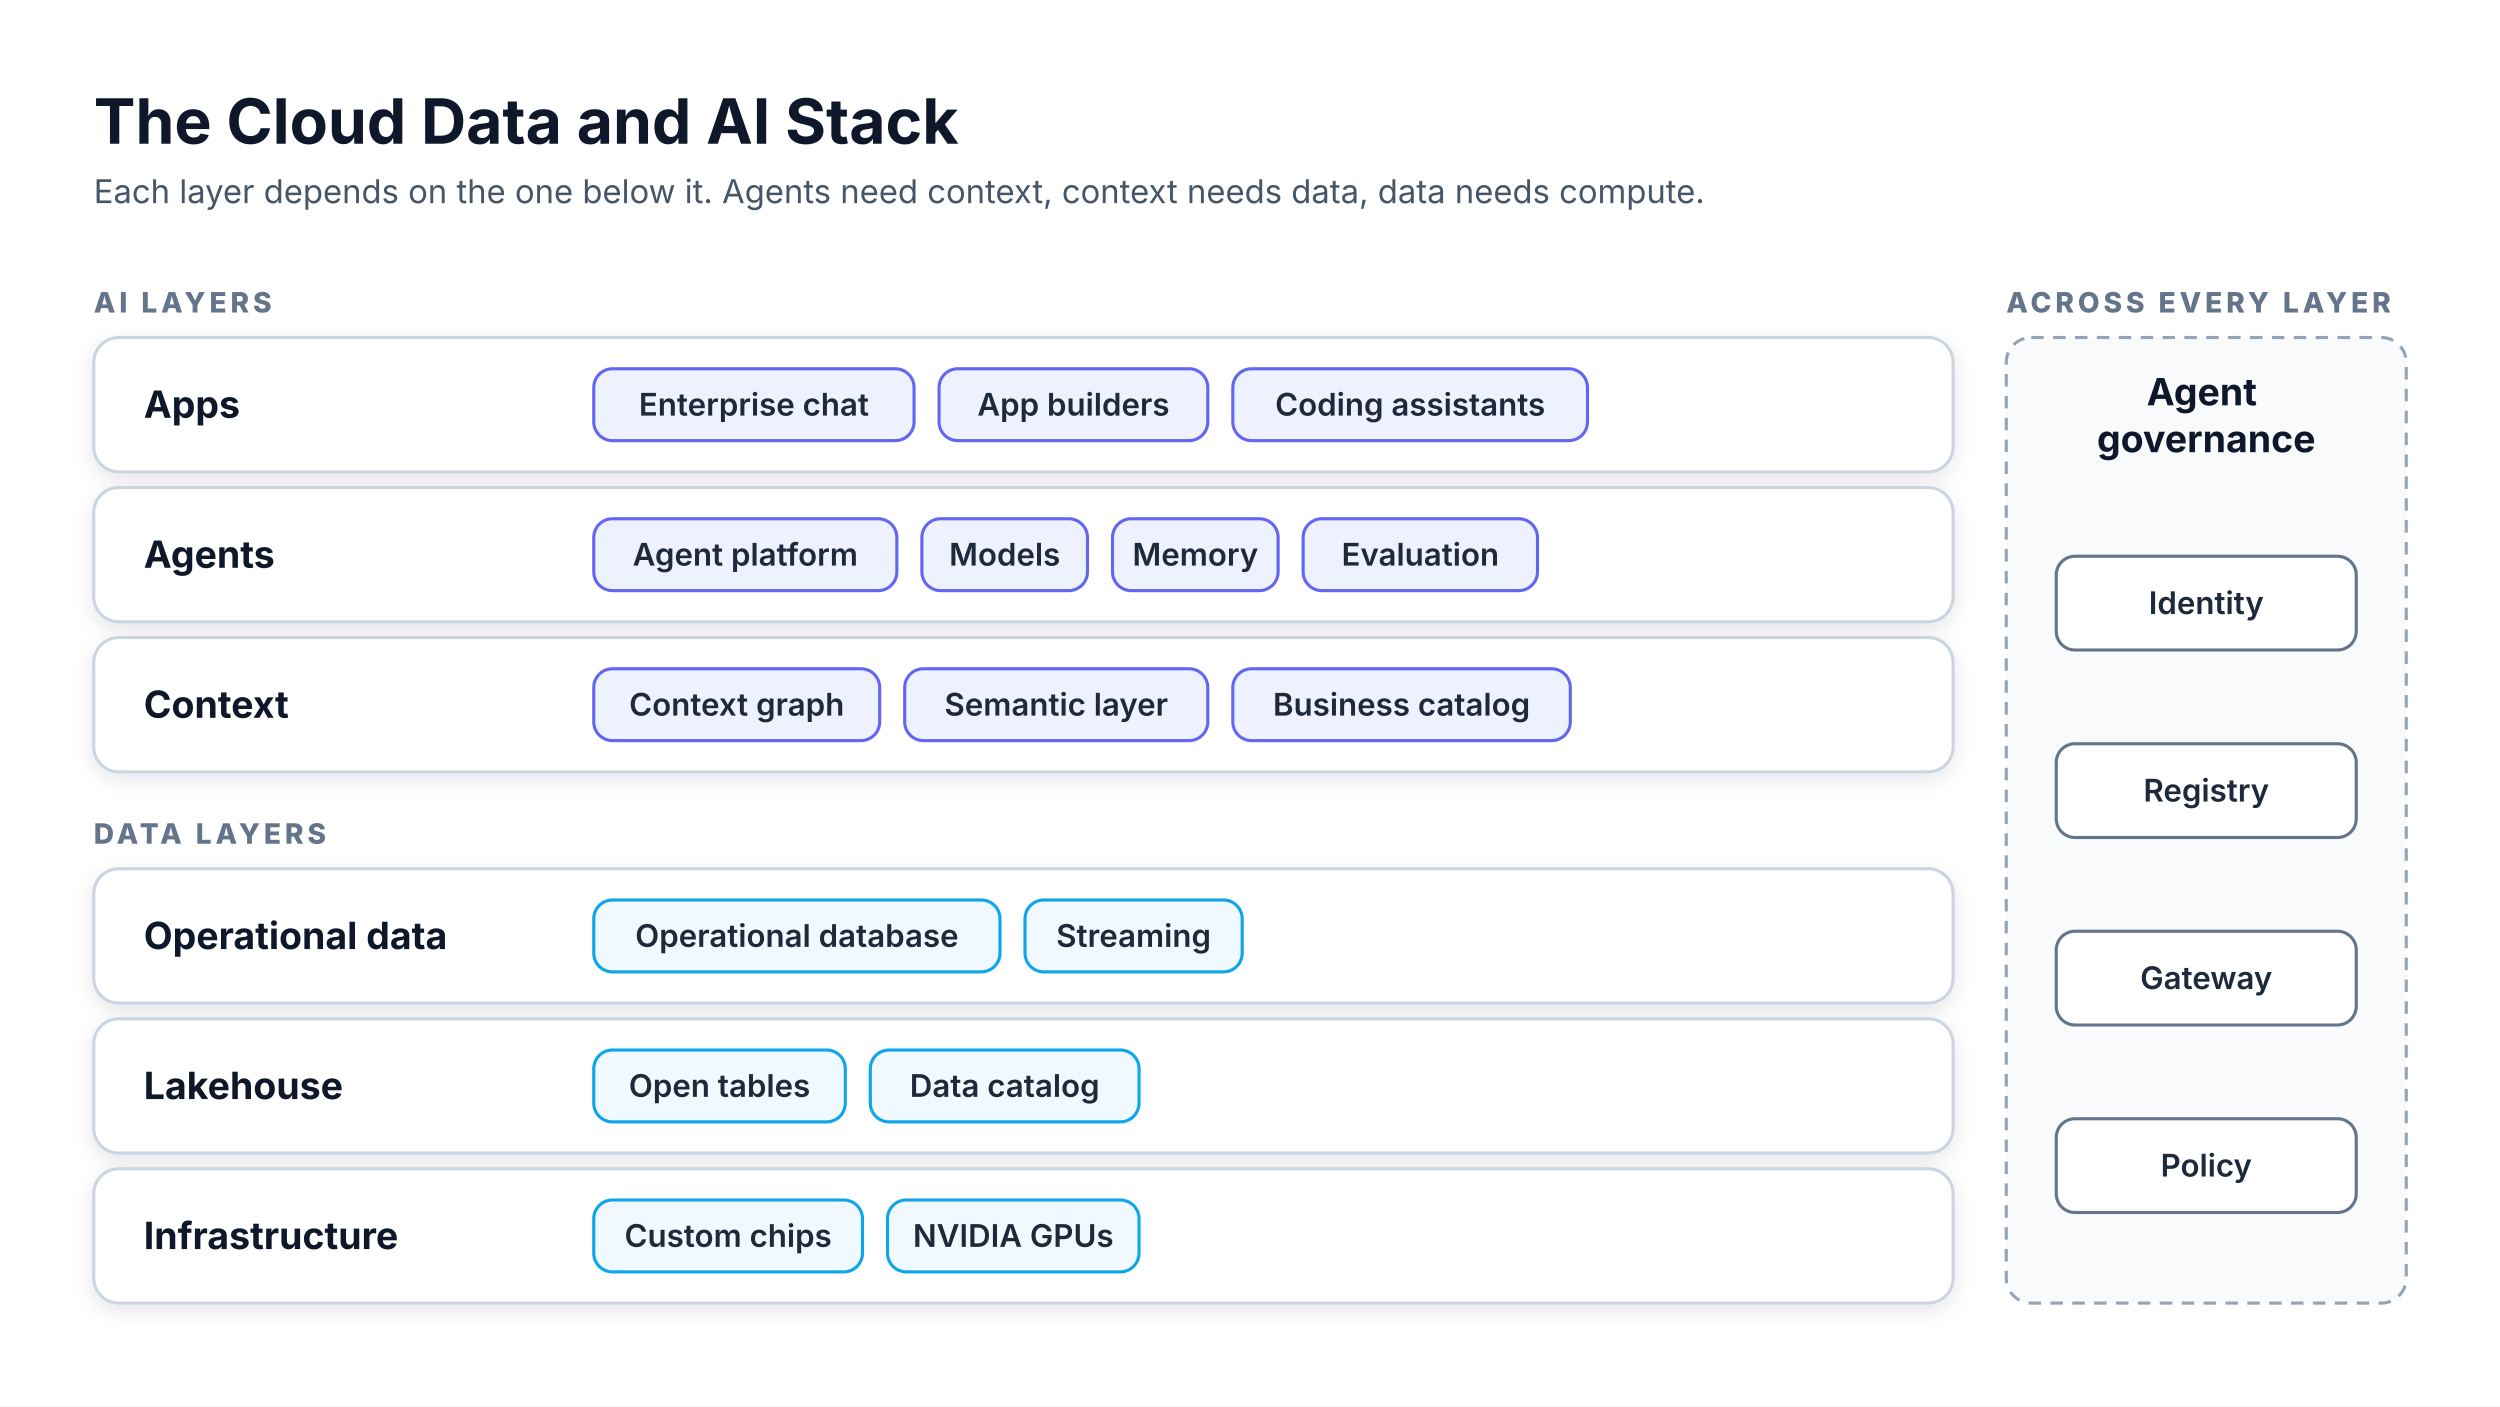
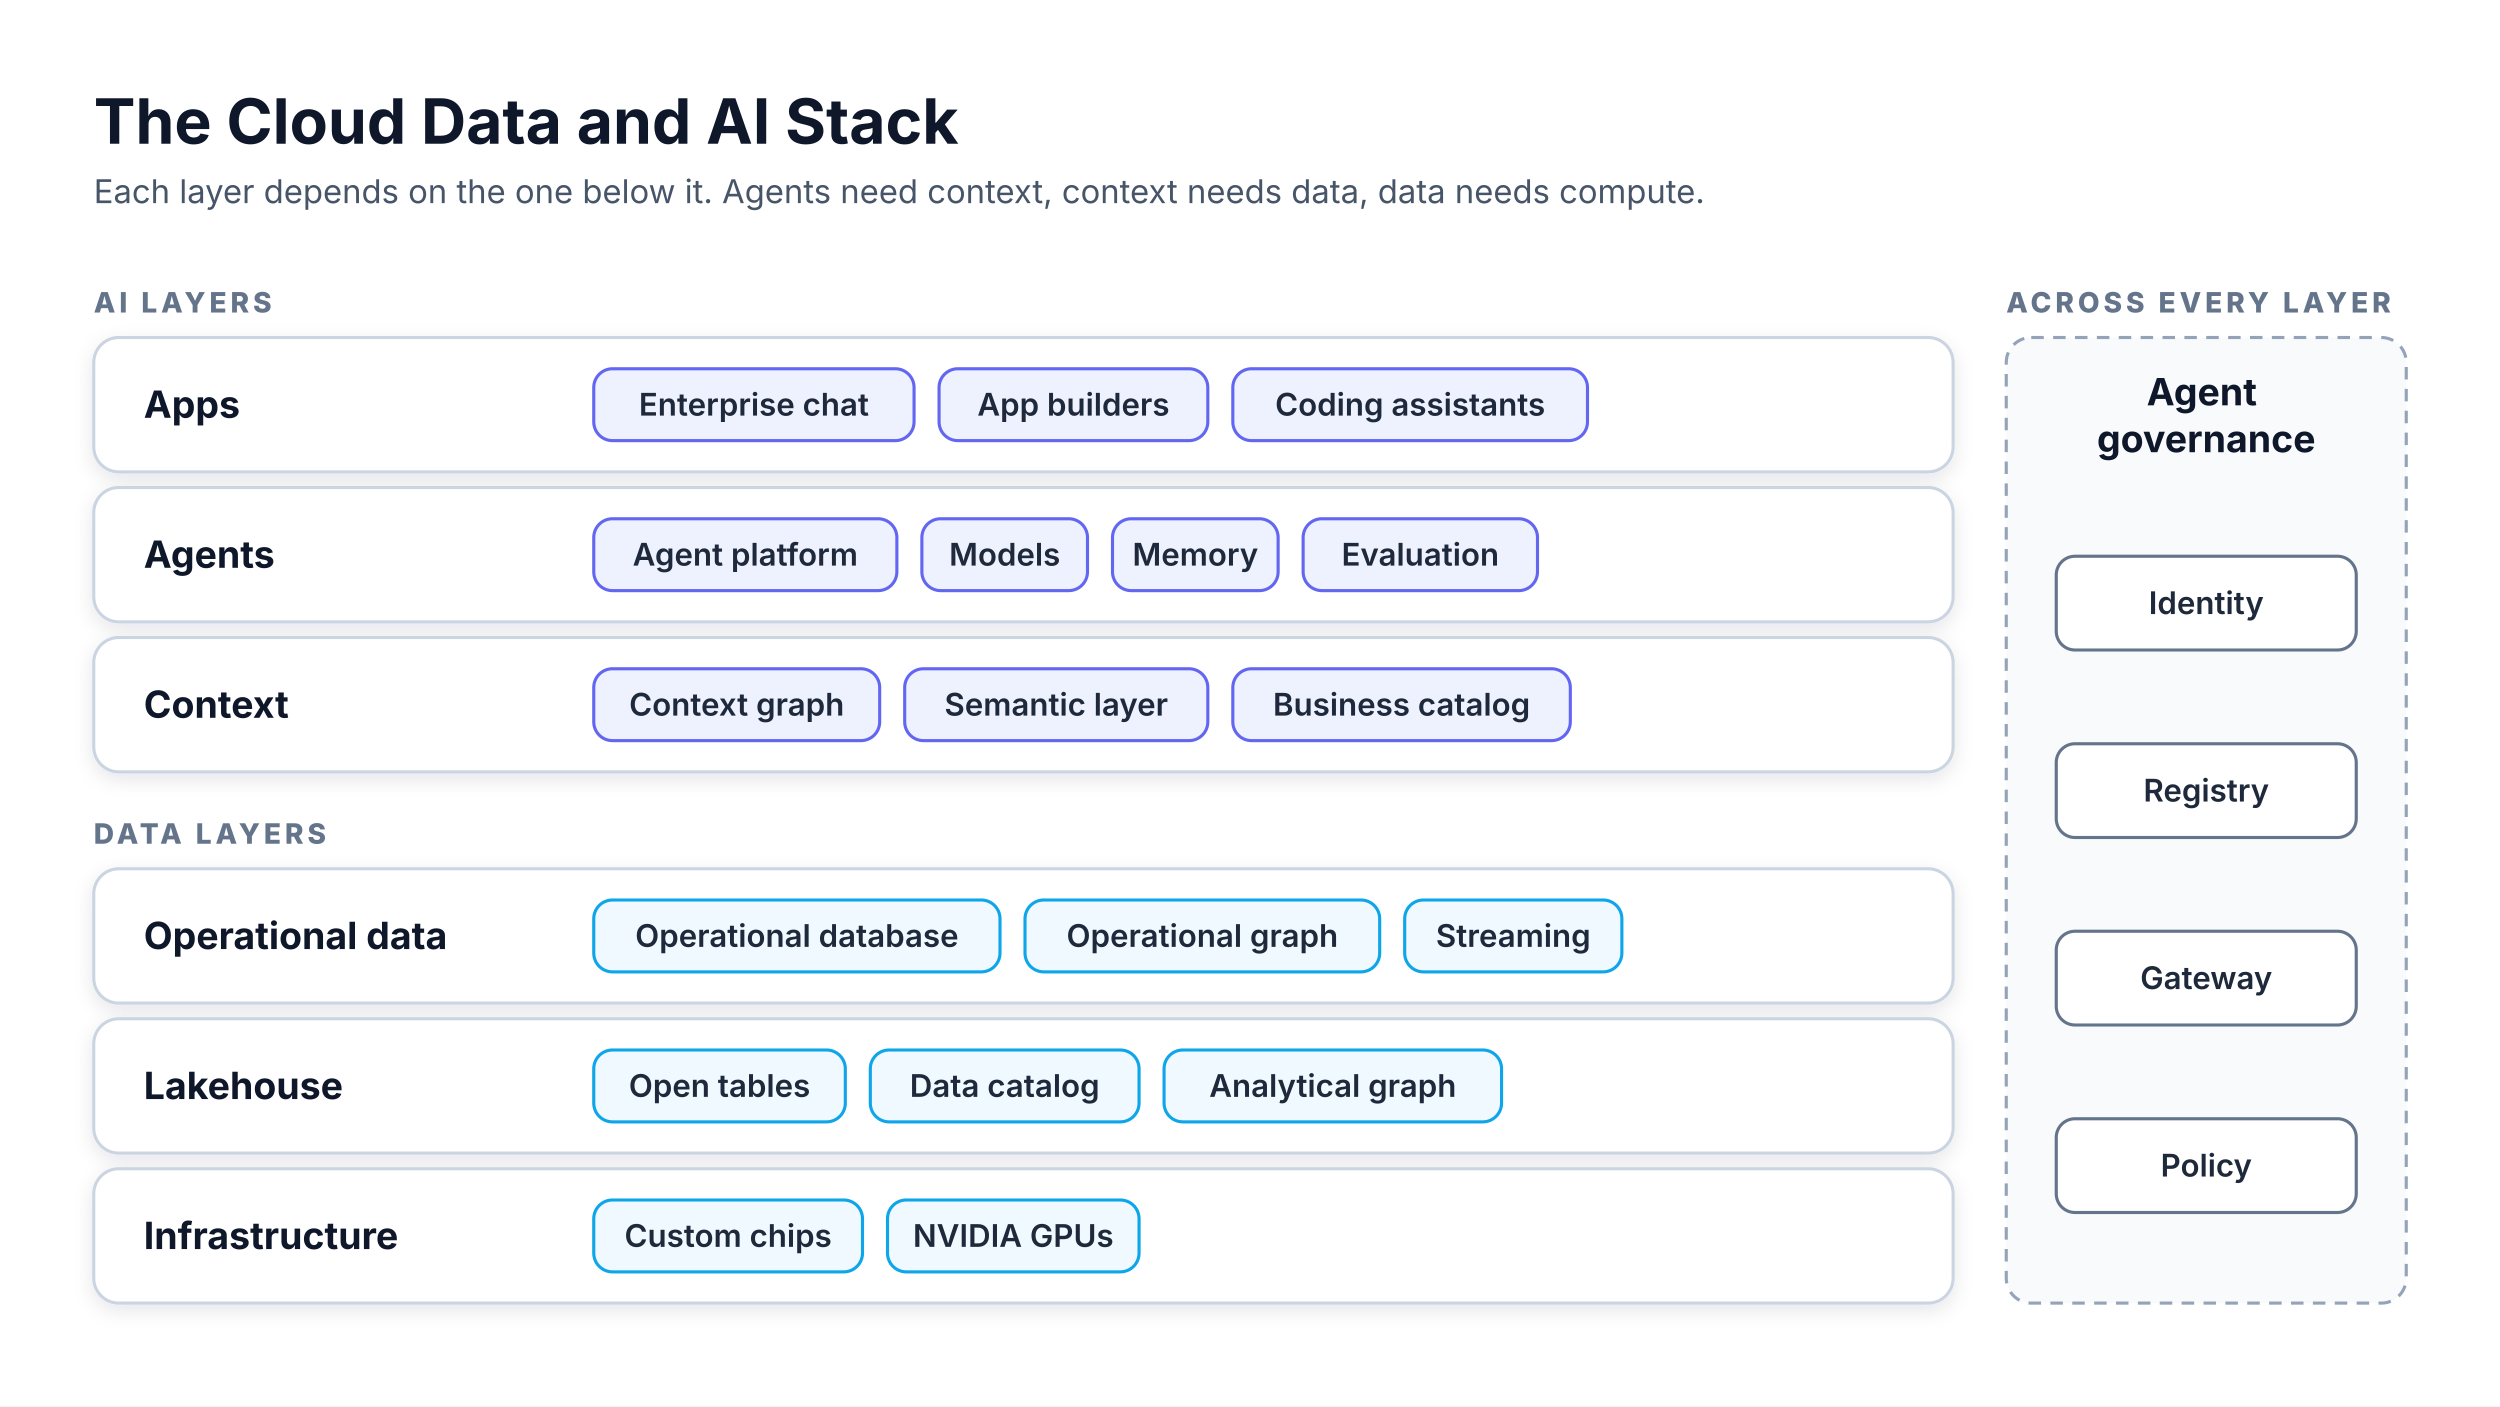
<svg xmlns="http://www.w3.org/2000/svg" viewBox="0 0 1600 900" role="img" aria-labelledby="title description">
  <defs>
    <filter id="shadow" x="-10%" y="-20%" width="120%" height="150%">
      <feDropShadow dx="0" dy="4" stdDeviation="6" flood-color="#0f172a" flood-opacity="0.10" />
    </filter>
    <style>
      text { font-family: Inter, ui-sans-serif, system-ui, -apple-system, BlinkMacSystemFont, "Segoe UI", sans-serif; }
      .canvas { fill: #ffffff; }
      .eyebrow { font-size: 18px; font-weight: 800; letter-spacing: 2.5px; fill: #64748b; }
      .title { font-size: 40px; font-weight: 750; fill: #0f172a; }
      .subtitle { font-size: 21px; fill: #475569; }
      .head { fill: #0f172a; }
      .head-text { font-size: 22px; font-weight: 750; fill: #ffffff; }
      .label { fill: #f1f5f9; stroke: #cbd5e1; stroke-width: 2; }
      .label-text { font-size: 21px; font-weight: 750; fill: #0f172a; }
      .cell { fill: #ffffff; stroke: #cbd5e1; stroke-width: 2; }
      .cell-iceberg { fill: #ecfeff; stroke: #14b8a6; stroke-width: 2; }
      .cell-delta { fill: #fff7ed; stroke: #fb923c; stroke-width: 2; }
      .cell-text { font-size: 19px; font-weight: 600; fill: #334155; }
      .layer { fill: #ffffff; stroke: #cbd5e1; stroke-width: 2; }
      .layer-name { font-size: 24px; font-weight: 750; fill: #0f172a; }
      .ai-chip { fill: #eef2ff; stroke: #6366f1; stroke-width: 2; }
      .data-chip { fill: #f0f9ff; stroke: #0ea5e9; stroke-width: 2; }
      .gov { fill: #f8fafc; stroke: #94a3b8; stroke-width: 2; stroke-dasharray: 8 6; }
      .gov-chip { fill: #ffffff; stroke: #64748b; stroke-width: 2; }
      .chip-text { font-size: 20px; font-weight: 620; fill: #1e293b; }
      .pill-text { font-size: 15px; font-weight: 750; }
      .legend-text { font-size: 17px; font-weight: 600; fill: #475569; }
      .foot { font-size: 18px; fill: #475569; }
      .layer-dim { fill: #f8fafc; stroke: #e2e8f0; stroke-width: 2; }
      .layer-name-dim { font-size: 24px; font-weight: 750; fill: #94a3b8; }
      .neo-chip { fill: #ecfeff; stroke: #14b8a6; stroke-width: 2; }
      .neo-chip-strong { fill: #ccfbf1; stroke: #0d9488; stroke-width: 3; }
      .neo-text { font-size: 21px; font-weight: 680; fill: #0c4a6e; }
      .dim-text { font-size: 20px; font-style: italic; fill: #94a3b8; }
      .gov-dim { fill: #f8fafc; stroke: #e2e8f0; stroke-width: 2; stroke-dasharray: 8 6; }
      .gov-chip-dim { fill: #ffffff; stroke: #e2e8f0; stroke-width: 2; }
    </style>
  </defs>
  <rect class="canvas" width="1600" height="900" />
  <text class="title" x="60" y="92">The Cloud Data and AI Stack</text>
  <text class="subtitle" x="60" y="130">Each layer depends on the one below it. Agents need context, context needs data, data needs compute.</text>
  <text class="eyebrow" x="60" y="200">AI LAYERS</text>
  <rect class="layer" x="60" y="216" width="1190" height="86" rx="16" filter="url(#shadow)" />
  <text class="layer-name" text-anchor="start">
    <tspan x="92" y="267.4">Apps</tspan>
  </text>
  <rect class="ai-chip" x="380" y="236" width="205" height="46" rx="12" />
  <text class="chip-text" text-anchor="middle">
    <tspan x="482.5" y="266.0">Enterprise chat</tspan>
  </text>
  <rect class="ai-chip" x="601" y="236" width="172" height="46" rx="12" />
  <text class="chip-text" text-anchor="middle">
    <tspan x="687.0" y="266.0">App builders</tspan>
  </text>
  <rect class="ai-chip" x="789" y="236" width="227" height="46" rx="12" />
  <text class="chip-text" text-anchor="middle">
    <tspan x="902.5" y="266.0">Coding assistants</tspan>
  </text>
  <rect class="layer" x="60" y="312" width="1190" height="86" rx="16" filter="url(#shadow)" />
  <text class="layer-name" text-anchor="start">
    <tspan x="92" y="363.4">Agents</tspan>
  </text>
  <rect class="ai-chip" x="380" y="332" width="194" height="46" rx="12" />
  <text class="chip-text" text-anchor="middle">
    <tspan x="477.0" y="362.0">Agent platform</tspan>
  </text>
  <rect class="ai-chip" x="590" y="332" width="106" height="46" rx="12" />
  <text class="chip-text" text-anchor="middle">
    <tspan x="643.0" y="362.0">Models</tspan>
  </text>
  <rect class="ai-chip" x="712" y="332" width="106" height="46" rx="12" />
  <text class="chip-text" text-anchor="middle">
    <tspan x="765.0" y="362.0">Memory</tspan>
  </text>
  <rect class="ai-chip" x="834" y="332" width="150" height="46" rx="12" />
  <text class="chip-text" text-anchor="middle">
    <tspan x="909.0" y="362.0">Evaluation</tspan>
  </text>
  <rect class="layer" x="60" y="408" width="1190" height="86" rx="16" filter="url(#shadow)" />
  <text class="layer-name" text-anchor="start">
    <tspan x="92" y="459.4">Context</tspan>
  </text>
  <rect class="ai-chip" x="380" y="428" width="183" height="46" rx="12" />
  <text class="chip-text" text-anchor="middle">
    <tspan x="471.5" y="458.0">Context graph</tspan>
  </text>
  <rect class="ai-chip" x="579" y="428" width="194" height="46" rx="12" />
  <text class="chip-text" text-anchor="middle">
    <tspan x="676.0" y="458.0">Semantic layer</tspan>
  </text>
  <rect class="ai-chip" x="789" y="428" width="216" height="46" rx="12" />
  <text class="chip-text" text-anchor="middle">
    <tspan x="897.0" y="458.0">Business catalog</tspan>
  </text>
  <text class="eyebrow" x="60" y="540">DATA LAYERS</text>
  <rect class="layer" x="60" y="556" width="1190" height="86" rx="16" filter="url(#shadow)" />
  <text class="layer-name" text-anchor="start">
    <tspan x="92" y="607.4">Operational data</tspan>
  </text>
  <rect class="data-chip" x="380" y="576" width="260" height="46" rx="12" />
  <text class="chip-text" text-anchor="middle">
    <tspan x="510.0" y="606.0">Operational database</tspan>
  </text>
-   <rect class="data-chip" x="656" y="576" width="139" height="46" rx="12" />
+   <rect class="data-chip" x="656" y="576" width="227" height="46" rx="12" />
  <text class="chip-text" text-anchor="middle">
-     <tspan x="725.5" y="606.0">Streaming</tspan>
+     <tspan x="769.5" y="606.0">Operational graph</tspan>
+   </text>
+   <rect class="data-chip" x="899" y="576" width="139" height="46" rx="12" />
+   <text class="chip-text" text-anchor="middle">
+     <tspan x="968.5" y="606.0">Streaming</tspan>
  </text>
  <rect class="layer" x="60" y="652" width="1190" height="86" rx="16" filter="url(#shadow)" />
  <text class="layer-name" text-anchor="start">
    <tspan x="92" y="703.4">Lakehouse</tspan>
  </text>
  <rect class="data-chip" x="380" y="672" width="161" height="46" rx="12" />
  <text class="chip-text" text-anchor="middle">
    <tspan x="460.5" y="702.0">Open tables</tspan>
  </text>
  <rect class="data-chip" x="557" y="672" width="172" height="46" rx="12" />
  <text class="chip-text" text-anchor="middle">
    <tspan x="643.0" y="702.0">Data catalog</tspan>
+   </text>
+   <rect class="data-chip" x="745" y="672" width="216" height="46" rx="12" />
+   <text class="chip-text" text-anchor="middle">
+     <tspan x="853.0" y="702.0">Analytical graph</tspan>
  </text>
  <rect class="layer" x="60" y="748" width="1190" height="86" rx="16" filter="url(#shadow)" />
  <text class="layer-name" text-anchor="start">
    <tspan x="92" y="799.4">Infrastructure</tspan>
  </text>
  <rect class="data-chip" x="380" y="768" width="172" height="46" rx="12" />
  <text class="chip-text" text-anchor="middle">
    <tspan x="466.0" y="798.0">Custom chips</tspan>
  </text>
  <rect class="data-chip" x="568" y="768" width="161" height="46" rx="12" />
  <text class="chip-text" text-anchor="middle">
    <tspan x="648.5" y="798.0">NVIDIA GPUs</tspan>
  </text>
  <text class="eyebrow" x="1284" y="200">ACROSS EVERY LAYER</text>
  <rect class="gov" x="1284" y="216" width="256" height="618" rx="16" />
  <text class="layer-name" text-anchor="middle">
    <tspan x="1412" y="259.4">Agent</tspan>
    <tspan x="1412" y="289.4">governance</tspan>
  </text>
  <rect class="gov-chip" x="1316" y="356" width="192" height="60" rx="12" />
  <text class="chip-text" text-anchor="middle">
    <tspan x="1412" y="393.0">Identity</tspan>
  </text>
  <rect class="gov-chip" x="1316" y="476" width="192" height="60" rx="12" />
  <text class="chip-text" text-anchor="middle">
    <tspan x="1412" y="513.0">Registry</tspan>
  </text>
  <rect class="gov-chip" x="1316" y="596" width="192" height="60" rx="12" />
  <text class="chip-text" text-anchor="middle">
    <tspan x="1412" y="633.0">Gateway</tspan>
  </text>
  <rect class="gov-chip" x="1316" y="716" width="192" height="60" rx="12" />
  <text class="chip-text" text-anchor="middle">
    <tspan x="1412" y="753.0">Policy</tspan>
  </text>
</svg>
